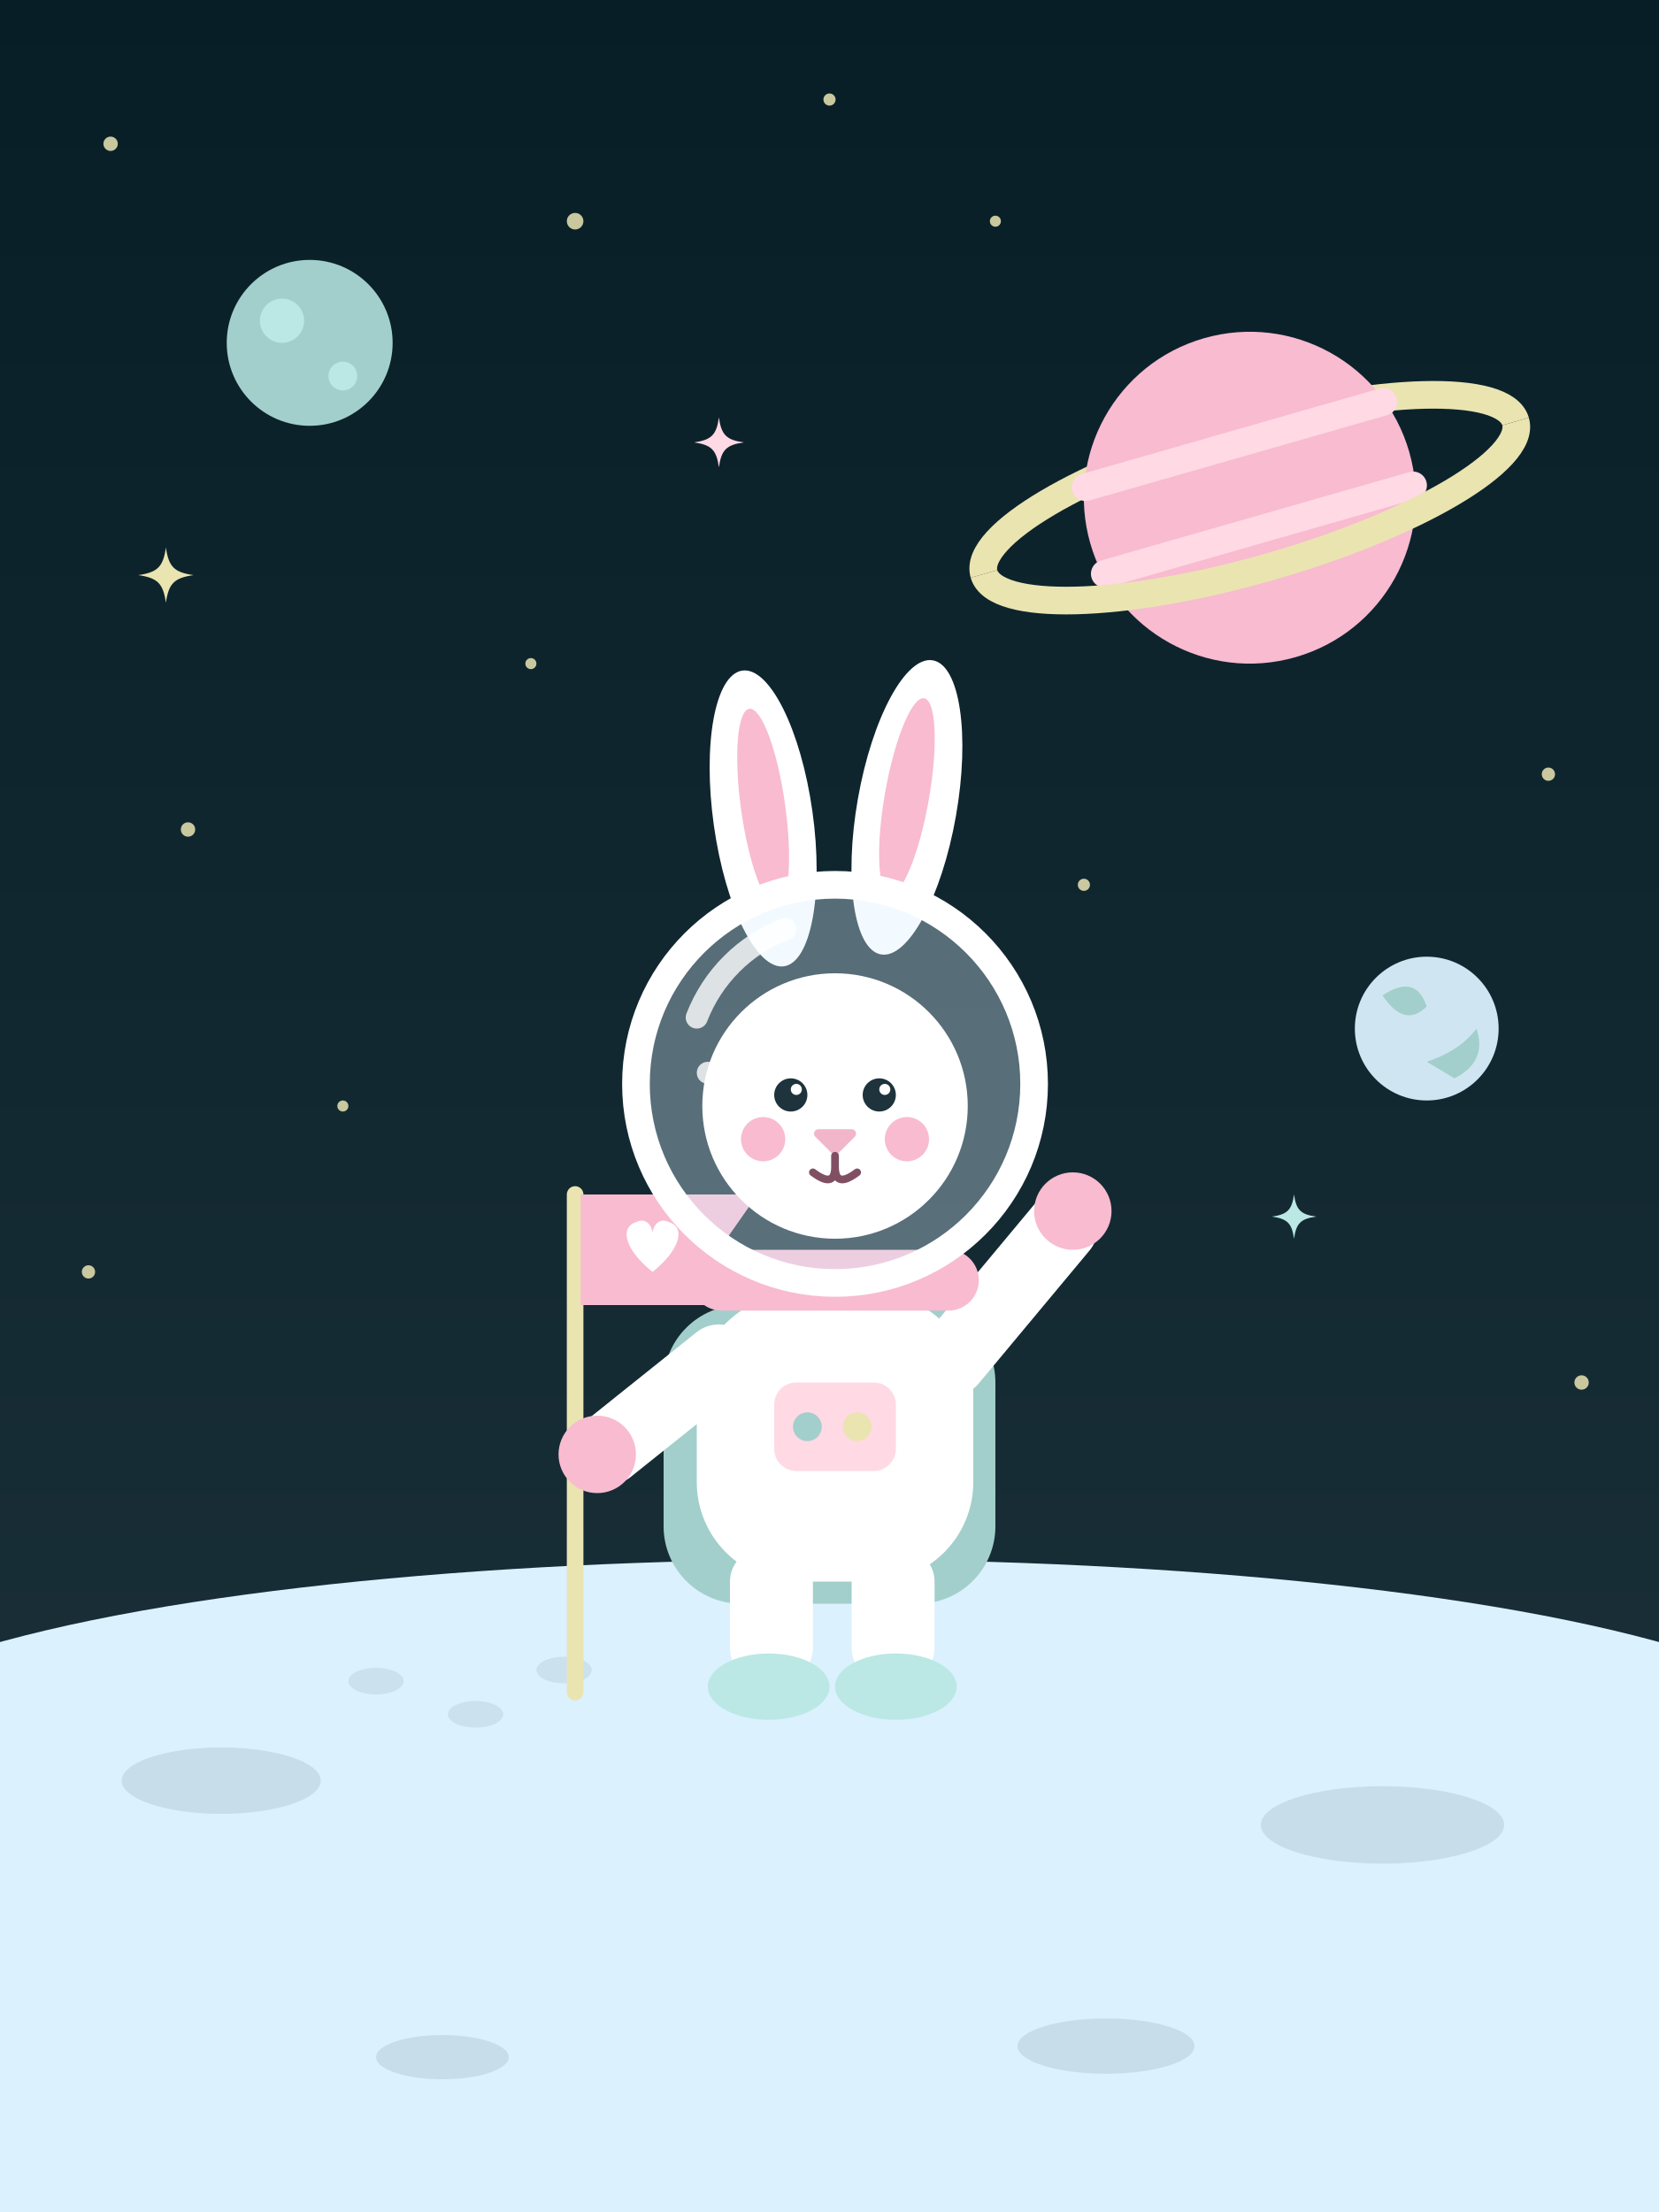
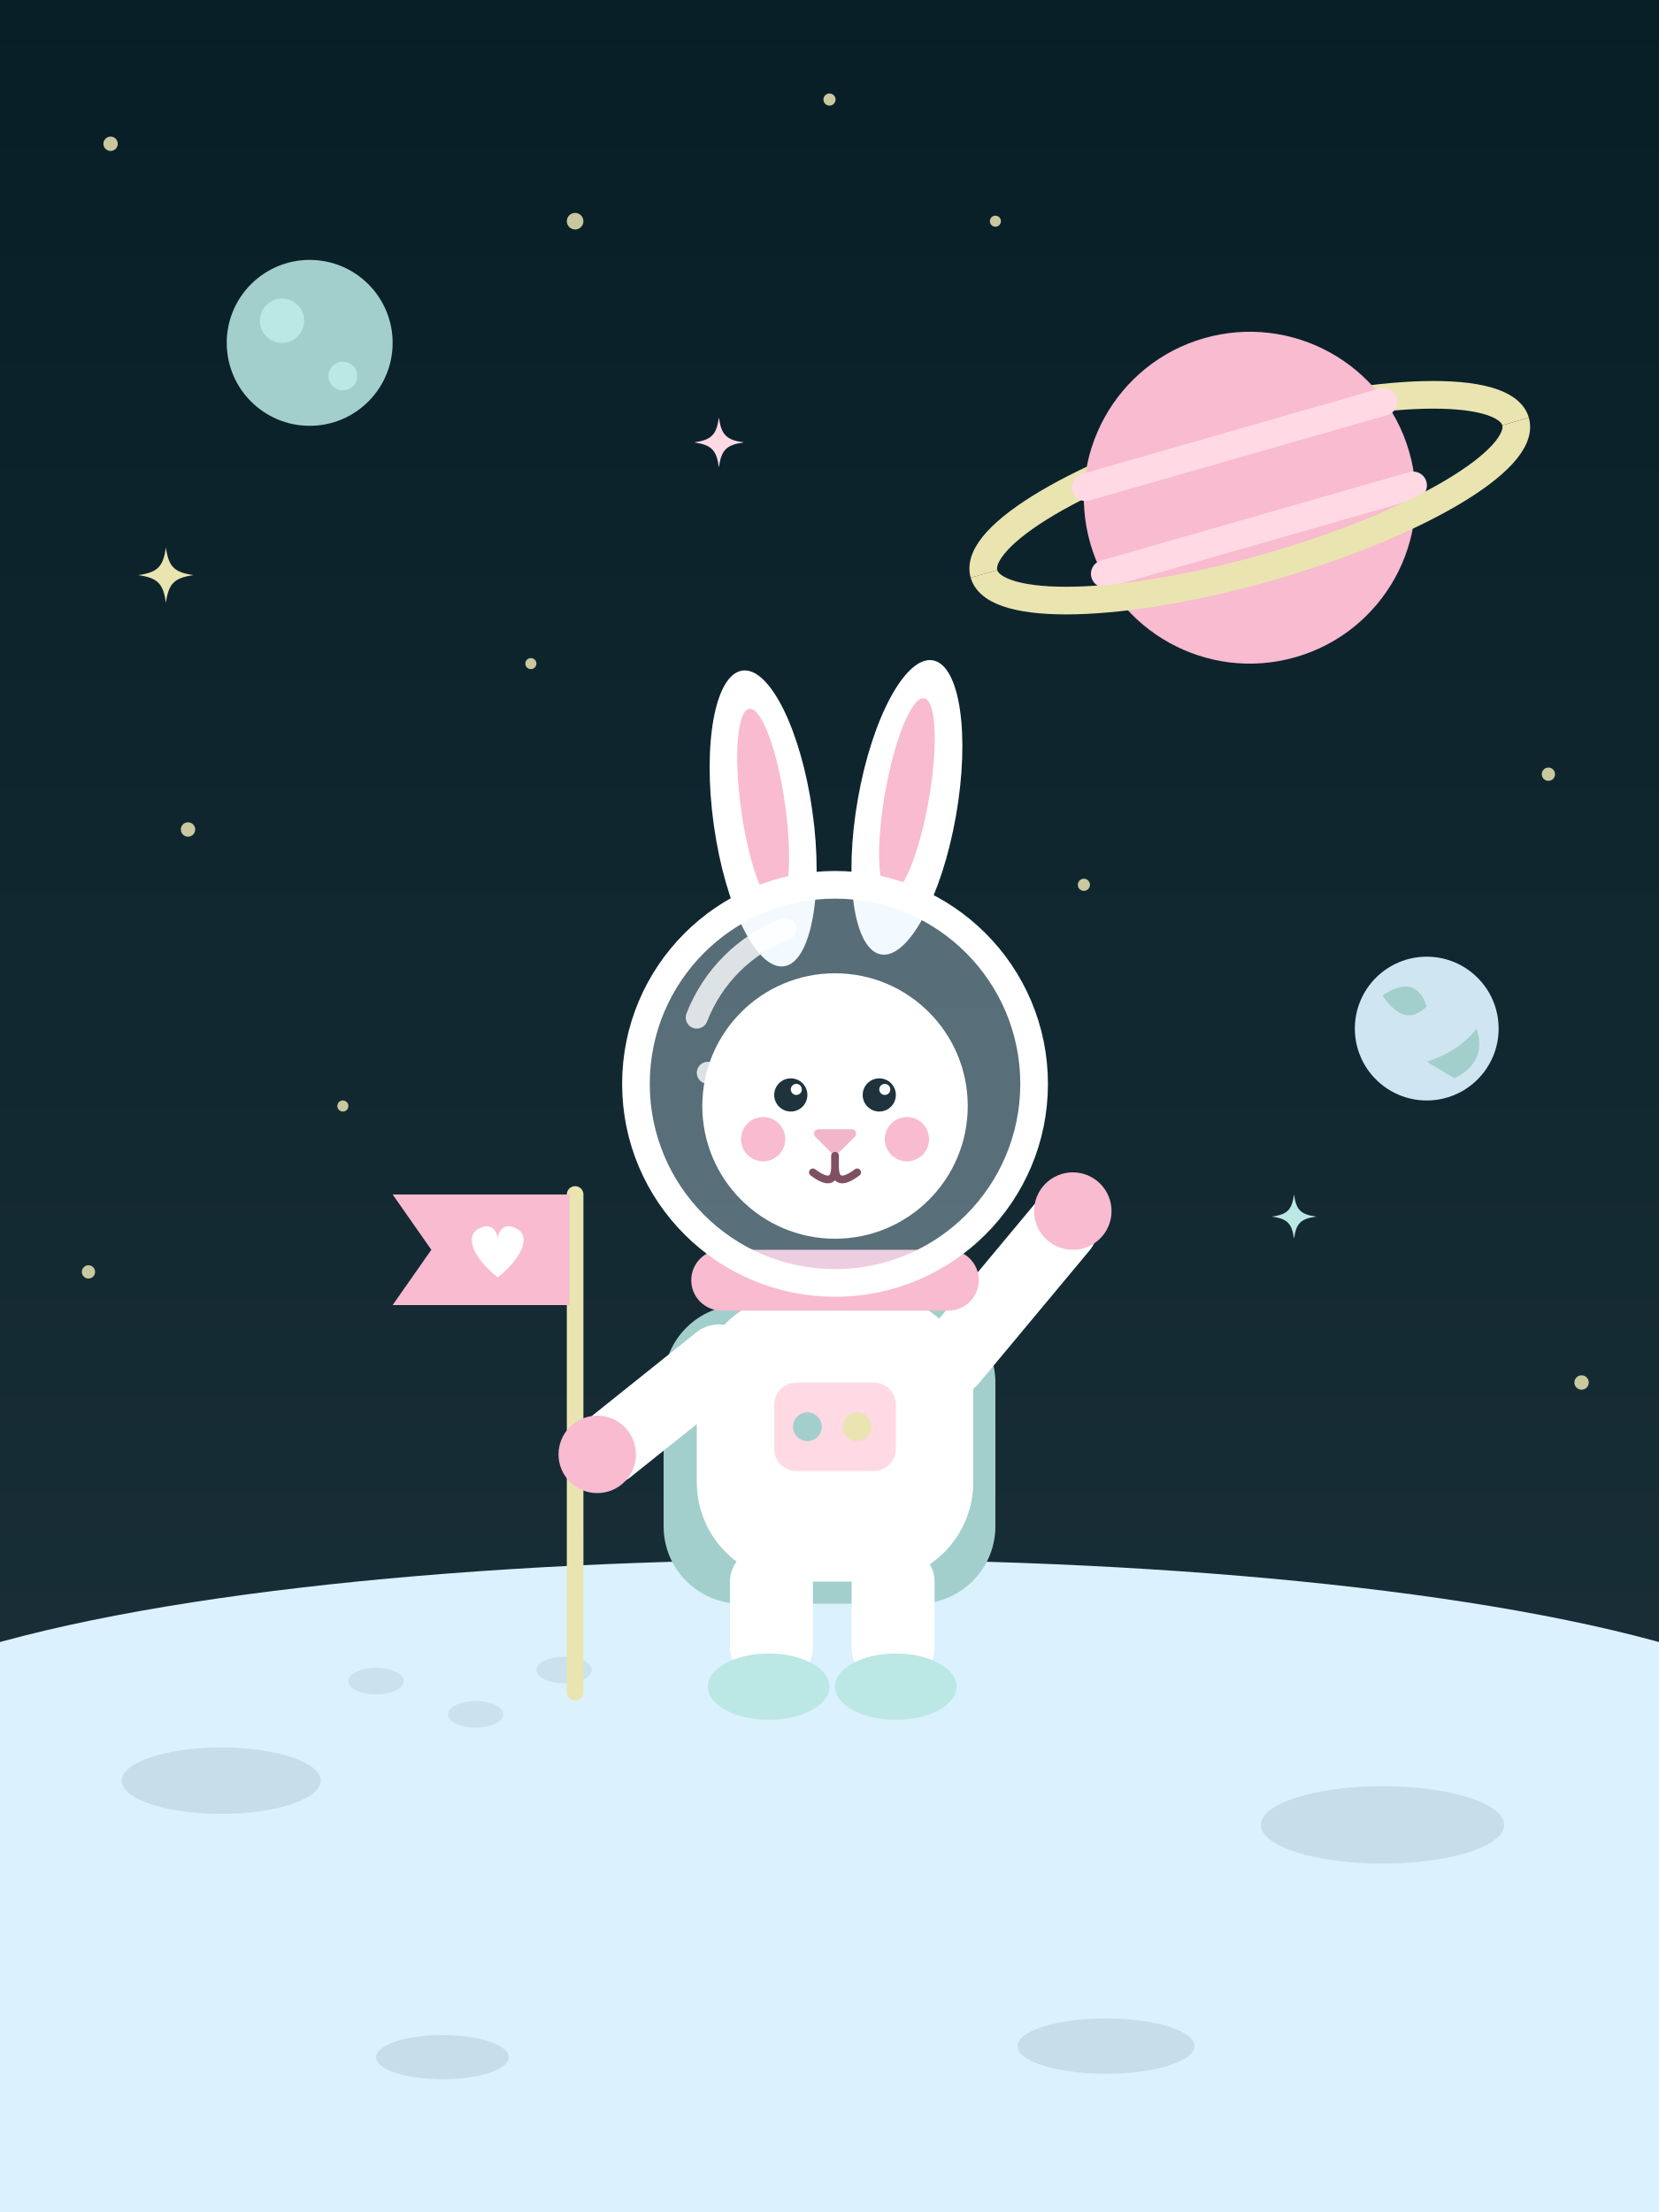
<svg xmlns="http://www.w3.org/2000/svg" viewBox="0 0 300 400">
  <defs>
    <linearGradient id="a" x1="0" y1="0" x2="0" y2="1">
      <stop offset="0" stop-color="#071e27" />
      <stop offset="1" stop-color="#1e333c" />
    </linearGradient>
    <path id="s" d="M0-10C1-3 3-1 10 0C3 1 1 3 0 10C-1 3-3 1-10 0C-3-1-1-3 0-10Z" />
  </defs>
  <rect width="300" height="400" fill="url(#a)" />
  <g fill="#eae4b1" opacity=".85">
    <circle cx="20" cy="26" r="1.3" />
    <circle cx="104" cy="40" r="1.5" />
    <circle cx="150" cy="18" r="1.1" />
    <circle cx="34" cy="150" r="1.3" />
    <circle cx="280" cy="140" r="1.2" />
    <circle cx="96" cy="120" r="1" />
    <circle cx="196" cy="160" r="1.1" />
    <circle cx="16" cy="230" r="1.2" />
    <circle cx="286" cy="250" r="1.3" />
    <circle cx="62" cy="200" r="1" />
    <circle cx="180" cy="40" r="1" />
  </g>
  <use href="#s" transform="translate(130 80) scale(.45)" fill="#ffd9e4" />
  <use href="#s" transform="translate(30 104) scale(.5)" fill="#eae4b1" />
  <use href="#s" transform="translate(234 220) scale(.4)" fill="#bbe8e4" />
  <circle cx="56" cy="62" r="15" fill="#a2cfcb" />
  <circle cx="51" cy="58" r="4" fill="#bbe8e4" />
  <circle cx="62" cy="68" r="2.6" fill="#bbe8e4" />
  <g transform="rotate(-16 226 90)">
    <path d="M176 90A50 13 0 0 1 276 90" fill="none" stroke="#eae4b1" stroke-width="5" />
    <circle cx="226" cy="90" r="30" fill="#f8bbd0" />
    <path d="M198 80h56M197 96h58" stroke="#ffd9e4" stroke-width="5" stroke-linecap="round" />
    <path d="M176 90A50 13 0 0 0 276 90" fill="none" stroke="#eae4b1" stroke-width="5" />
  </g>
  <circle cx="258" cy="186" r="13" fill="#cfe6f2" />
  <path d="M250 180q6-4 8 2q-4 4-8-2zM258 192q6-2 9-6q2 6-4 9z" fill="#a2cfcb" />
  <path d="M-10 400V300C60 276 240 276 310 300V400Z" fill="#dbf1fe" />
  <g fill="#c7dde9">
    <ellipse cx="40" cy="322" rx="18" ry="6" />
    <ellipse cx="250" cy="330" rx="22" ry="7" />
    <ellipse cx="200" cy="370" rx="16" ry="5" />
    <ellipse cx="80" cy="372" rx="12" ry="4" />
  </g>
  <g fill="#c7dde9" opacity=".8">
    <ellipse cx="68" cy="304" rx="5" ry="2.4" />
    <ellipse cx="86" cy="310" rx="5" ry="2.4" />
    <ellipse cx="102" cy="302" rx="5" ry="2.4" />
  </g>
  <path d="M104 216V306" stroke="#eae4b1" stroke-width="3" stroke-linecap="round" />
-   <path d="M105 216h32l-7 10 7 10h-32Z" fill="#f8bbd0" />
-   <path d="M118 230C113 226 112 222 115 221C117 220 118 222 118 223C118 222 119 220 121 221C124 222 123 226 118 230Z" fill="#fff" />
+   <path d="M103 216h-32l7 10-7 10h32Z" fill="#f8bbd0" />
+   <path d="M90 231C85 227 84 223 87 222C89 221 90 223 90 224C90 223 91 221 93 222C96 223 95 227 90 231Z" fill="#fff" />
  <rect x="120" y="236" width="60" height="54" rx="14" fill="#a2cfcb" />
  <ellipse cx="138" cy="148" rx="9" ry="27" fill="#fff" transform="rotate(-8 138 148)" />
  <ellipse cx="164" cy="146" rx="9" ry="27" fill="#fff" transform="rotate(10 164 146)" />
  <ellipse cx="138" cy="146" rx="4" ry="18" fill="#f8bbd0" transform="rotate(-8 138 146)" />
  <ellipse cx="164" cy="144" rx="4" ry="18" fill="#f8bbd0" transform="rotate(10 164 144)" />
  <rect x="132" y="280" width="15" height="24" rx="6" fill="#fff" />
  <rect x="154" y="280" width="15" height="24" rx="6" fill="#fff" />
  <ellipse cx="139" cy="305" rx="11" ry="6" fill="#bbe8e4" />
  <ellipse cx="162" cy="305" rx="11" ry="6" fill="#bbe8e4" />
  <rect x="126" y="234" width="50" height="52" rx="18" fill="#fff" />
  <path d="M130 246L110 262M172 246L192 222" stroke="#fff" stroke-width="13" stroke-linecap="round" />
  <circle cx="108" cy="263" r="7" fill="#f8bbd0" />
  <circle cx="194" cy="219" r="7" fill="#f8bbd0" />
  <rect x="140" y="250" width="22" height="16" rx="4" fill="#ffd9e4" />
  <circle cx="146" cy="258" r="2.6" fill="#a2cfcb" />
  <circle cx="155" cy="258" r="2.6" fill="#eae4b1" />
  <rect x="125" y="226" width="52" height="11" rx="5.5" fill="#f8bbd0" />
  <circle cx="151" cy="196" r="36" fill="#dbf1fe" fill-opacity=".35" stroke="#fff" stroke-width="5" />
  <circle cx="151" cy="200" r="24" fill="#fff" />
  <circle cx="143" cy="198" r="3" fill="#1e333c" />
  <circle cx="159" cy="198" r="3" fill="#1e333c" />
  <circle cx="144" cy="197" r="1" fill="#fff" />
  <circle cx="160" cy="197" r="1" fill="#fff" />
  <path d="M148 205h6l-3 3z" fill="#f2b6cb" stroke="#f2b6cb" stroke-width="1.6" stroke-linejoin="round" />
  <path d="M151 209v2M147 212q4 3 4-1q0 4 4 1" fill="none" stroke="#805062" stroke-width="1.4" stroke-linecap="round" />
  <circle cx="138" cy="206" r="4" fill="#f8bbd0" />
  <circle cx="164" cy="206" r="4" fill="#f8bbd0" />
  <path d="M126 184a28 28 0 0 1 16-16" fill="none" stroke="#fff" stroke-width="4" stroke-linecap="round" opacity=".8" />
  <circle cx="128" cy="194" r="2" fill="#fff" opacity=".8" />
</svg>
